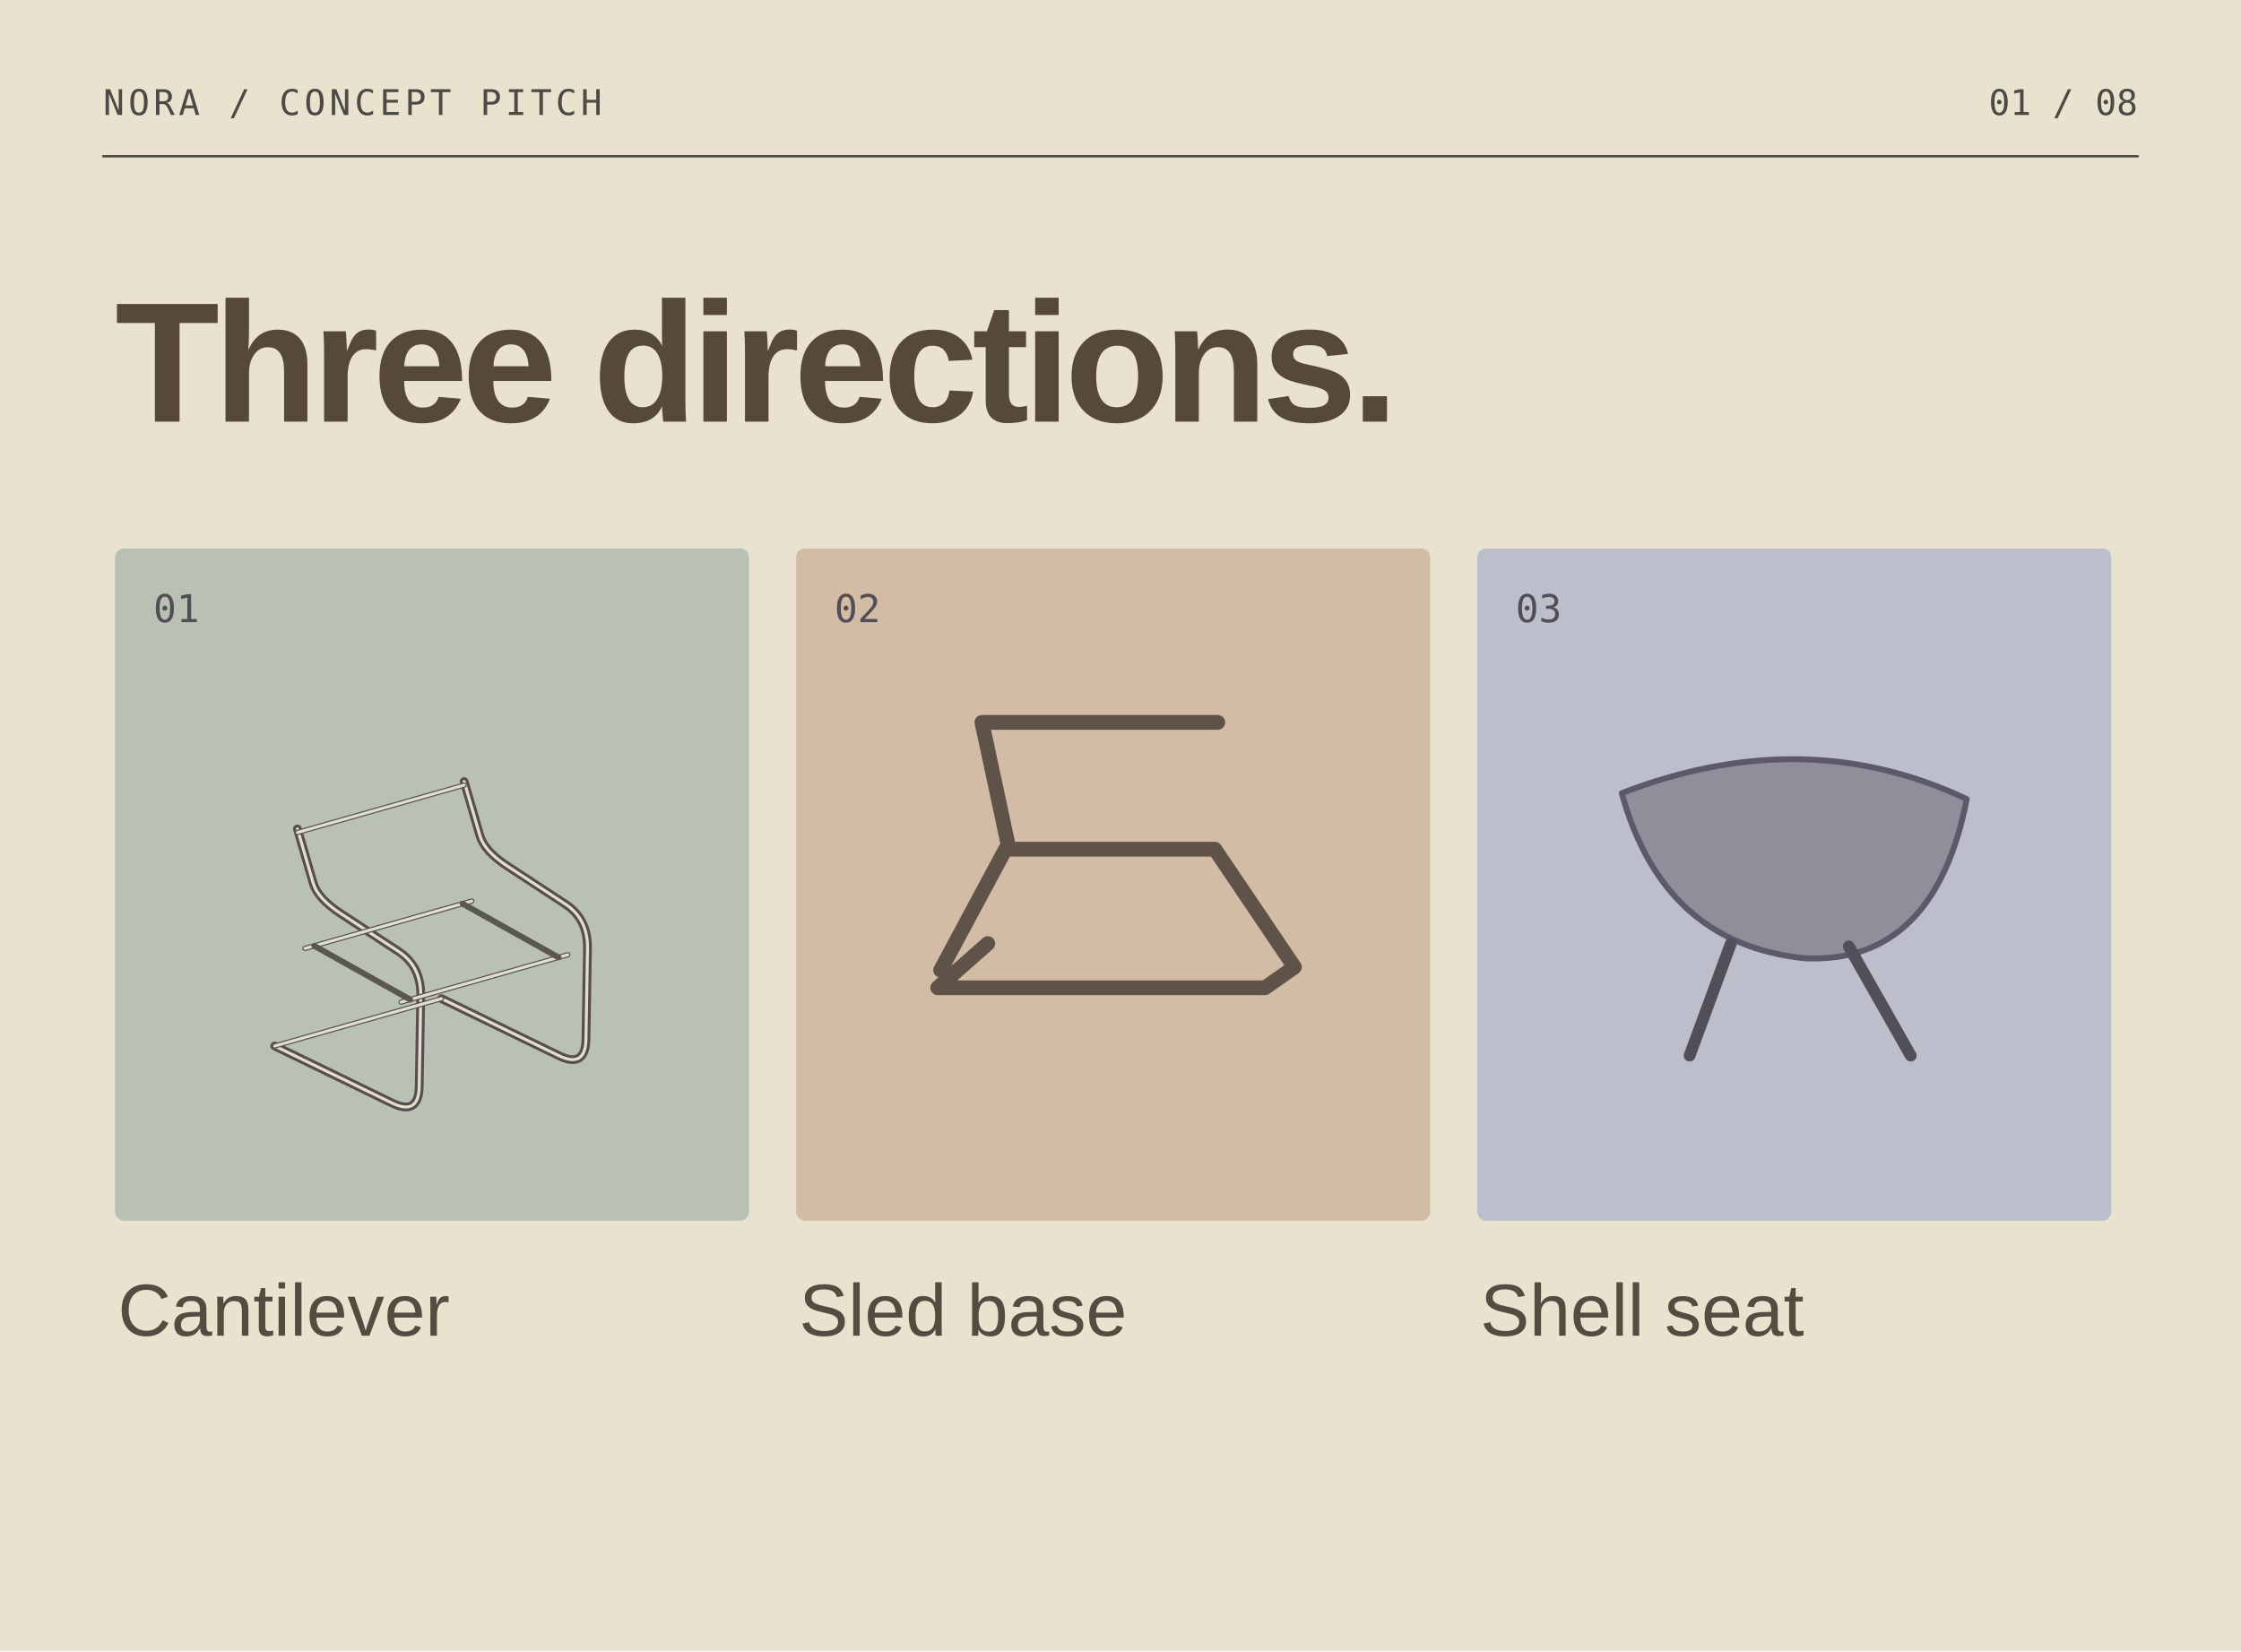
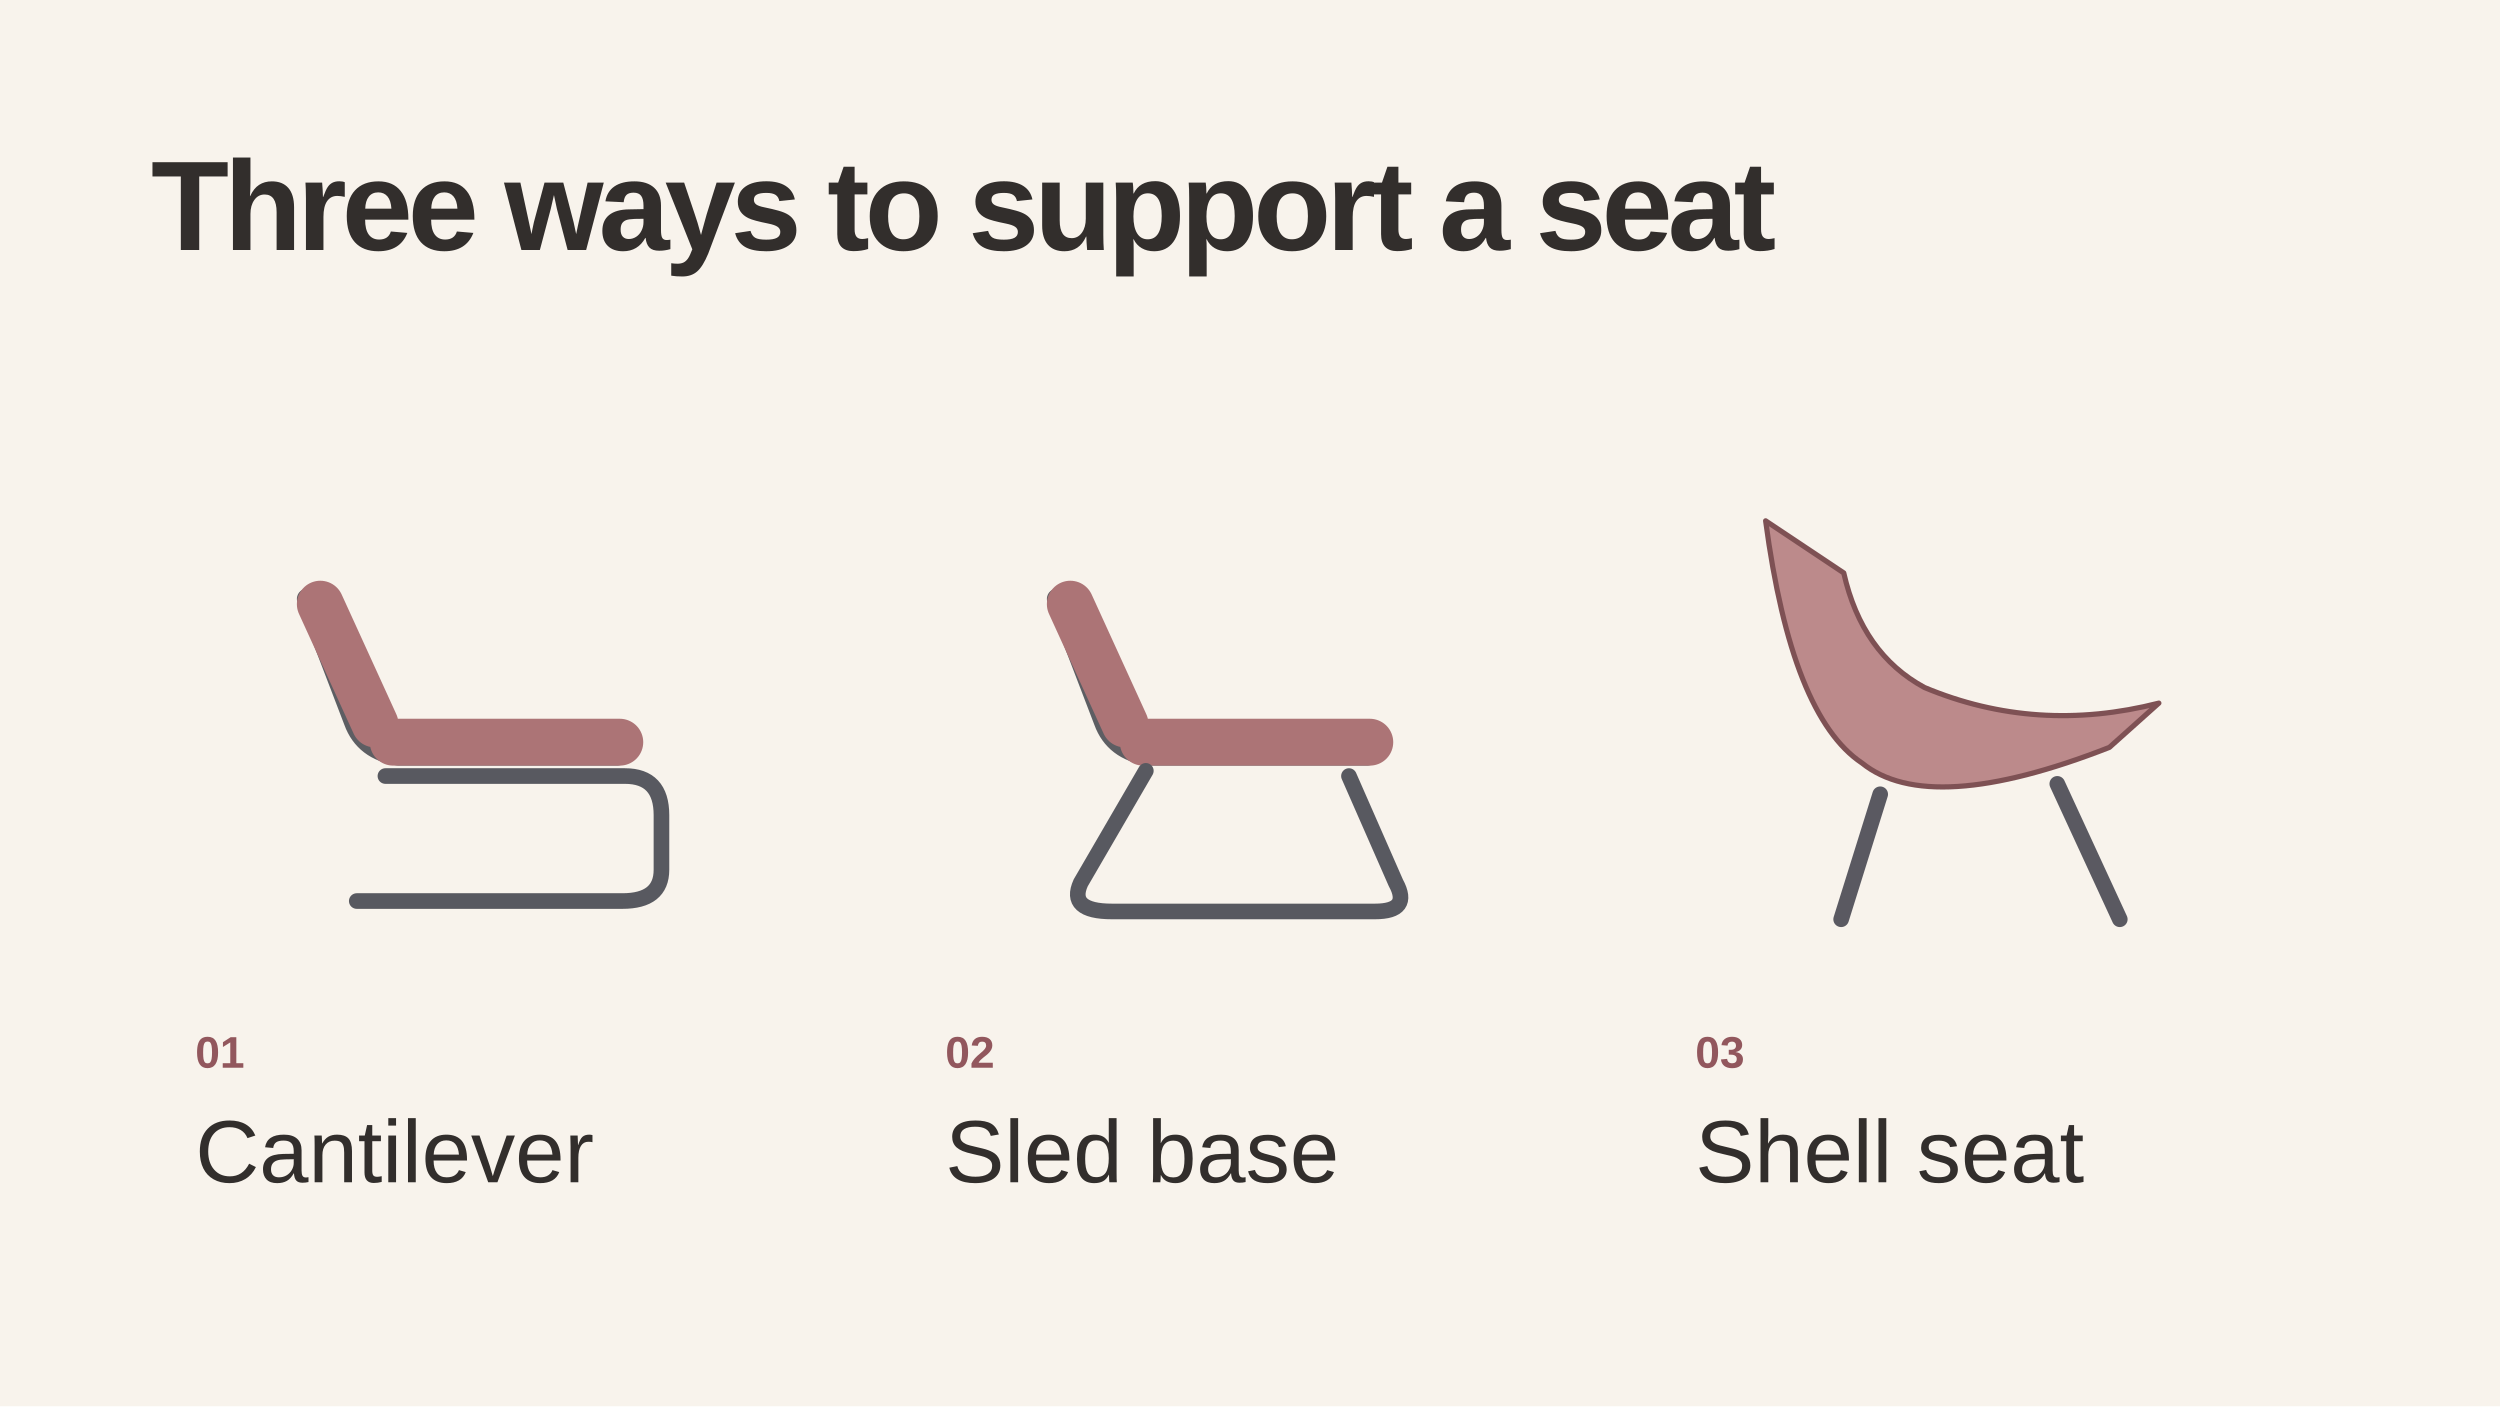
- <svg xmlns="http://www.w3.org/2000/svg" viewBox="0 0 760 560" width="760" height="560">
-   <rect x="0" y="0" width="760" height="560" rx="0" fill="#e9e2cf" />
-   <text x="35" y="39" font-family="monospace" font-size="12" font-weight="500" fill="#4b4a44" letter-spacing="1.3">NORA    /    CONCEPT PITCH</text>
-   <text x="725" y="39" font-family="monospace" font-size="12" font-weight="500" fill="#4b4a44" text-anchor="end">01 / 08</text>
-   <path d="M35 53L725 53" fill="none" stroke="#4b4a44" stroke-width="0.8" stroke-linecap="round" stroke-linejoin="round" />
-   <text x="39" y="143" font-family="Arial, Helvetica, sans-serif" font-size="58" font-weight="600" fill="#564939" letter-spacing="-2">Three directions.</text>
-   <rect x="39" y="186" width="215" height="228" rx="3" fill="#b8c1b4" />
-   <text x="52" y="211" font-family="monospace" font-size="13" font-weight="500" fill="#514e56">01</text>
-   <path d="M157.42 265.07 L162.77 283.45 Q164.28 288.64 172.01 293.70 L191.68 306.60 Q199.41 311.66 199.24 321.66 L198.72 352.42 Q198.55 362.42 189.56 358.04 L149.71 338.68" fill="none" stroke="#584e50" stroke-width="2.975" stroke-linecap="round" stroke-linejoin="round" />
-   <path d="M157.42 265.07 L162.77 283.45 Q164.28 288.64 172.01 293.70 L191.68 306.60 Q199.41 311.66 199.24 321.66 L198.72 352.42 Q198.55 362.42 189.56 358.04 L149.71 338.68" fill="none" stroke="#e1ded0" stroke-width="1.011" stroke-linecap="round" stroke-linejoin="round" />
-   <path d="M100.88 281.14 L106.22 299.52 Q107.73 304.70 115.46 309.77 L135.13 322.66 Q142.86 327.73 142.69 337.73 L142.17 368.48 Q142.00 378.48 133.01 374.11 L93.16 354.74" fill="none" stroke="#584e50" stroke-width="2.975" stroke-linecap="round" stroke-linejoin="round" />
-   <path d="M100.88 281.14 L106.22 299.52 Q107.73 304.70 115.46 309.77 L135.13 322.66 Q142.86 327.73 142.69 337.73 L142.17 368.48 Q142.00 378.48 133.01 374.11 L93.16 354.74" fill="none" stroke="#e1ded0" stroke-width="1.011" stroke-linecap="round" stroke-linejoin="round" />
-   <path d="M93.16 354.74 L149.71 338.68" fill="none" stroke="#5a5650" stroke-width="1.785" stroke-linecap="round" stroke-linejoin="round" />
-   <path d="M93.16 354.74 L149.71 338.68" fill="none" stroke="#e1ded0" stroke-width="1" stroke-linecap="round" stroke-linejoin="round" />
-   <path d="M100.88 282.33 L157.42 266.26" fill="none" stroke="#5a5650" stroke-width="1.785" stroke-linecap="round" stroke-linejoin="round" />
-   <path d="M100.88 282.33 L157.42 266.26" fill="none" stroke="#e1ded0" stroke-width="1" stroke-linecap="round" stroke-linejoin="round" />
-   <path d="M136.00 339.87 L192.55 323.80" fill="none" stroke="#5a5650" stroke-width="1.785" stroke-linecap="round" stroke-linejoin="round" />
-   <path d="M136.00 339.87 L192.55 323.80" fill="none" stroke="#e1ded0" stroke-width="1" stroke-linecap="round" stroke-linejoin="round" />
-   <path d="M103.45 321.66 L160.00 305.59" fill="none" stroke="#5a5650" stroke-width="1.785" stroke-linecap="round" stroke-linejoin="round" />
-   <path d="M103.45 321.66 L160.00 305.59" fill="none" stroke="#e1ded0" stroke-width="1" stroke-linecap="round" stroke-linejoin="round" />
-   <path d="M106.6 320.8 L139.1 339.0" fill="none" stroke="#5a5650" stroke-width="2" stroke-linecap="round" stroke-linejoin="round" />
-   <path d="M156.9 306.5 L189.4 324.7" fill="none" stroke="#5a5650" stroke-width="2" stroke-linecap="round" stroke-linejoin="round" />
-   <text x="40" y="453" font-family="Arial, Helvetica, sans-serif" font-size="25" font-weight="400" fill="#544b41">Cantilever</text>
-   <rect x="270" y="186" width="215" height="228" rx="3" fill="#d3bca6" />
-   <text x="283" y="211" font-family="monospace" font-size="13" font-weight="500" fill="#514e56">02</text>
-   <path d="M319 329l22 -41h71l27 40 -10 7H318l17 -15M342 287l-9 -42h80" fill="none" stroke="#5f5248" stroke-width="5" stroke-linecap="round" stroke-linejoin="round" />
-   <text x="271" y="453" font-family="Arial, Helvetica, sans-serif" font-size="25" font-weight="400" fill="#544b41">Sled base</text>
-   <rect x="501" y="186" width="215" height="228" rx="3" fill="#bcbfcb" />
-   <text x="514" y="211" font-family="monospace" font-size="13" font-weight="500" fill="#514e56">03</text>
-   <path d="M550 269q62 -24 117 2q-11 56 -55 54q-48 -5 -62 -56Z" fill="#918e9b" stroke="#5d5969" stroke-width="2" stroke-linecap="round" stroke-linejoin="round" />
-   <path d="M587 320L573 358" fill="none" stroke="#534f58" stroke-width="4" stroke-linecap="round" stroke-linejoin="round" />
-   <path d="M627 321L648 358" fill="none" stroke="#534f58" stroke-width="4" stroke-linecap="round" stroke-linejoin="round" />
-   <text x="502" y="453" font-family="Arial, Helvetica, sans-serif" font-size="25" font-weight="400" fill="#544b41">Shell seat</text>
+ <svg xmlns="http://www.w3.org/2000/svg" viewBox="0 0 960 540" width="960" height="540">
+   <rect x="0" y="0" width="960" height="540" rx="0" fill="#f8f3ec" />
+   <text x="58" y="96" font-family="Arial, Helvetica, sans-serif" font-size="49" font-weight="600" fill="#322e2c" letter-spacing="-1.9">Three ways to support a seat</text>
+   <g transform="translate(79 166)">
+     <path d="M39 64 L57 111 Q61 122 74 124 L158 124" fill="none" stroke="#5d5e63" stroke-width="8" stroke-linecap="round" stroke-linejoin="round" />
+     <path d="M44 66 L65 112 M72 119 L159 119" fill="none" stroke="#ac7476" stroke-width="18" stroke-linecap="round" stroke-linejoin="round" />
+     <path d="M69 132 L161 132 Q175 132 175 147 L175 168 Q175 180 160 180 L58 180" fill="none" stroke="#585960" stroke-width="6" stroke-linecap="round" stroke-linejoin="round" />
+   </g>
+   <text x="75" y="410" font-family="Arial, Helvetica, sans-serif" font-size="17" font-weight="600" fill="#92575d">01</text>
+   <text x="75" y="454" font-family="Arial, Helvetica, sans-serif" font-size="34" font-weight="500" fill="#322e2c">Cantilever</text>
+   <g transform="translate(367 166)">
+     <path d="M39 64 L57 111 Q61 122 74 124 L158 124" fill="none" stroke="#5d5e63" stroke-width="8" stroke-linecap="round" stroke-linejoin="round" />
+     <path d="M44 66 L65 112 M72 119 L159 119" fill="none" stroke="#ac7476" stroke-width="18" stroke-linecap="round" stroke-linejoin="round" />
+     <path d="M73 130 L48 173 Q43 184 60 184 L161 184 Q175 184 169 173 L151 132" fill="none" stroke="#585960" stroke-width="6" stroke-linecap="round" stroke-linejoin="round" />
+   </g>
+   <text x="363" y="410" font-family="Arial, Helvetica, sans-serif" font-size="17" font-weight="600" fill="#92575d">02</text>
+   <text x="363" y="454" font-family="Arial, Helvetica, sans-serif" font-size="34" font-weight="500" fill="#322e2c">Sled base</text>
+   <g transform="translate(655 166)">
+     <path d="M23 34 Q33 109 60 127 Q86 148 155 121 L174 104 Q127 116 84 98 Q60 85 53 54 Z" fill="#bc8a8b" stroke="#7e5154" stroke-width="2" stroke-linecap="round" stroke-linejoin="round" />
+     <path d="M67 139 L52 187 M135 135 L159 187" fill="none" stroke="#5a5961" stroke-width="6" stroke-linecap="round" stroke-linejoin="round" />
+   </g>
+   <text x="651" y="410" font-family="Arial, Helvetica, sans-serif" font-size="17" font-weight="600" fill="#92575d">03</text>
+   <text x="651" y="454" font-family="Arial, Helvetica, sans-serif" font-size="34" font-weight="500" fill="#322e2c">Shell seat</text>
</svg>
